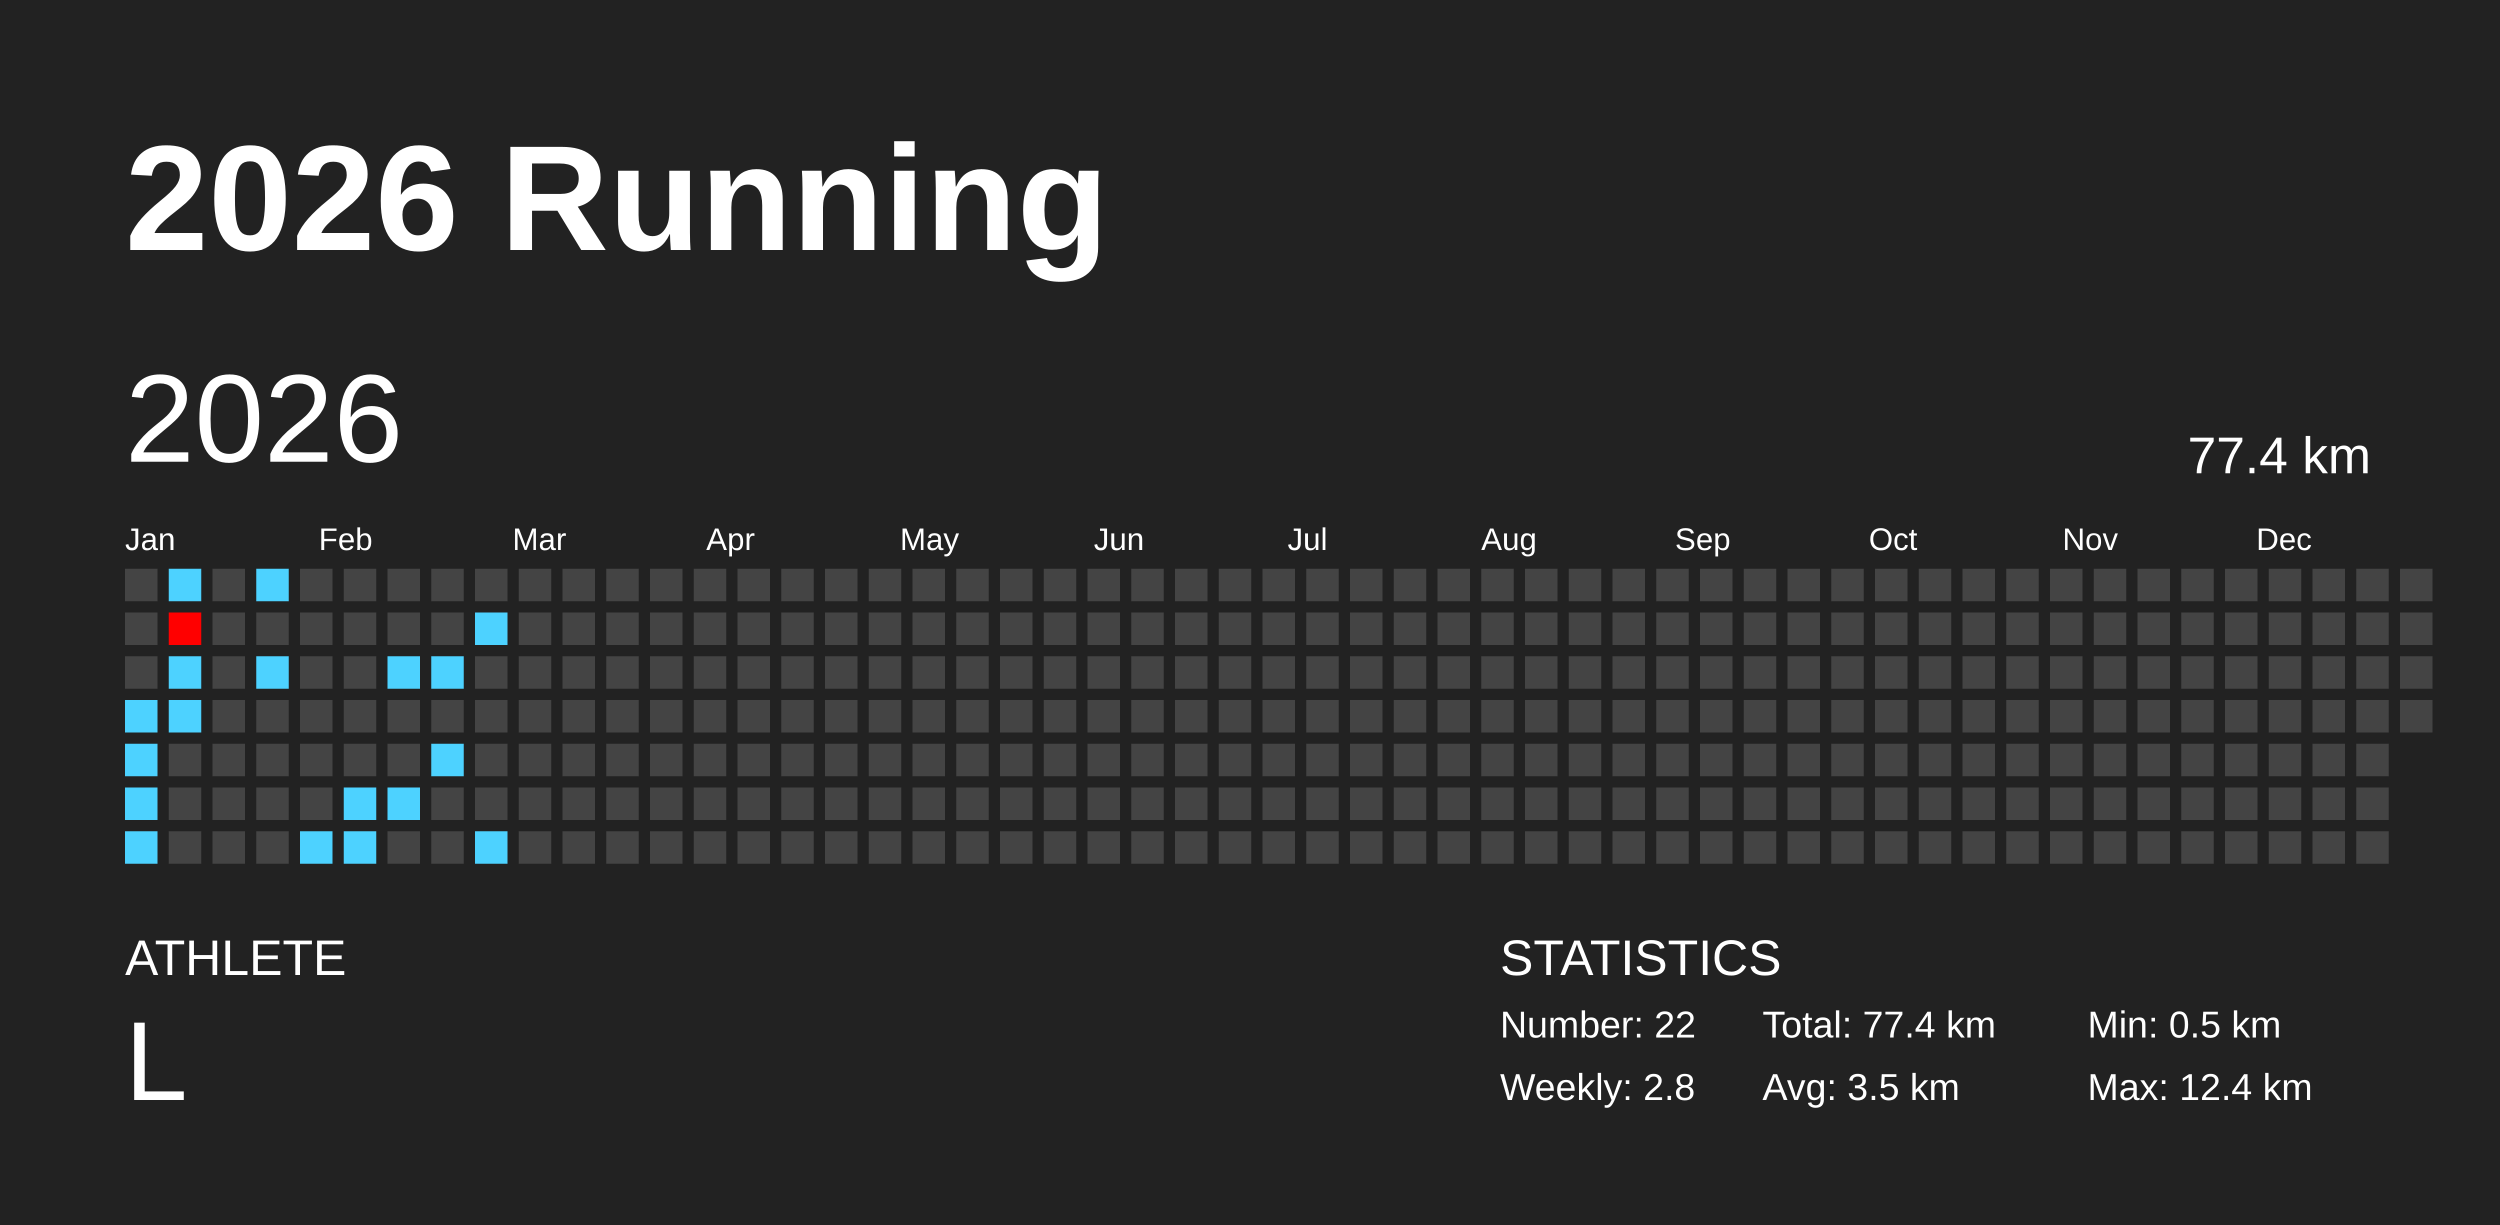
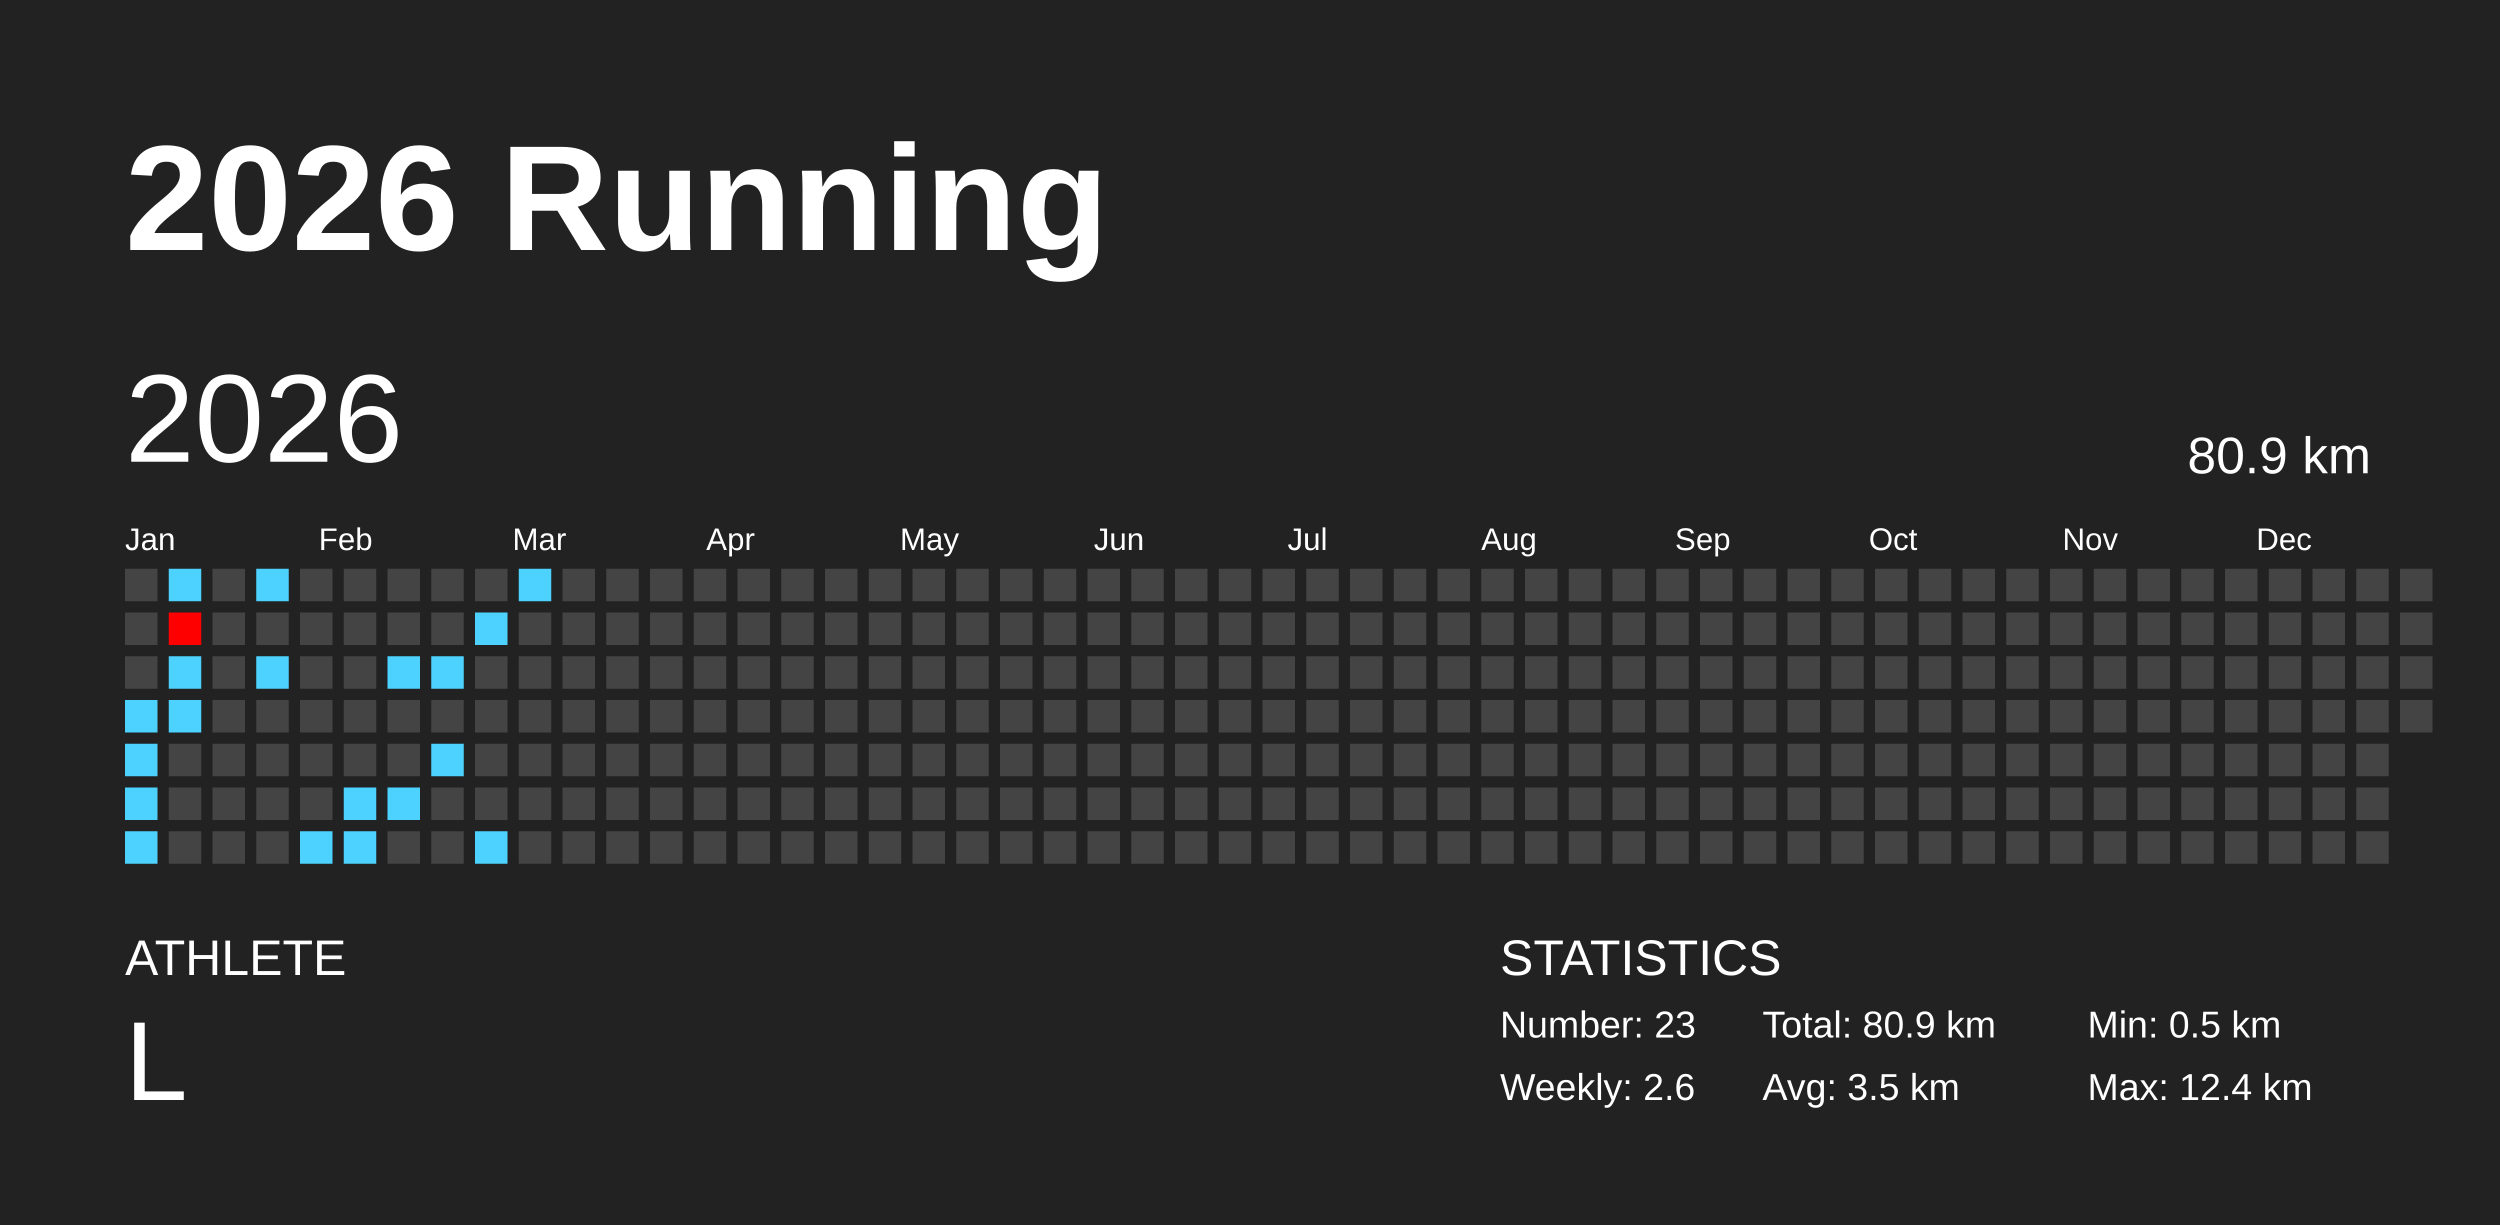
<svg xmlns="http://www.w3.org/2000/svg" baseProfile="full" height="98mm" version="1.1" viewBox="0,0,200,98" width="200mm">
  <defs />
  <rect fill="#222222" height="98" width="200" x="0" y="0" />
  <text fill="#FFFFFF" style="font-size:12px; font-family:Arial; font-weight:bold;" x="10" y="20">2026 Running</text>
  <text fill="#FFFFFF" style="font-size:4px; font-family:Arial" x="10" y="78">ATHLETE</text>
  <text fill="#FFFFFF" style="font-size:9px; font-family:Arial" x="10" y="88">L</text>
  <text fill="#FFFFFF" style="font-size:4px; font-family:Arial" x="120" y="78">STATISTICS</text>
-   <text fill="#FFFFFF" style="font-size:3px; font-family:Arial" x="120" y="83">Number: 22</text>
-   <text fill="#FFFFFF" style="font-size:3px; font-family:Arial" x="120" y="88">Weekly: 2.8</text>
-   <text fill="#FFFFFF" style="font-size:3px; font-family:Arial" x="141" y="83">Total: 77.4 km</text>
+   <text fill="#FFFFFF" style="font-size:3px; font-family:Arial" x="120" y="83">Number: 23</text>
+   <text fill="#FFFFFF" style="font-size:3px; font-family:Arial" x="120" y="88">Weekly: 2.6</text>
+   <text fill="#FFFFFF" style="font-size:3px; font-family:Arial" x="141" y="83">Total: 80.9 km</text>
  <text fill="#FFFFFF" style="font-size:3px; font-family:Arial" x="141" y="88">Avg: 3.5 km</text>
  <text fill="#FFFFFF" style="font-size:3px; font-family:Arial" x="167" y="83">Min: 0.5 km</text>
  <text fill="#FFFFFF" style="font-size:3px; font-family:Arial" x="167" y="88">Max: 12.4 km</text>
  <text dominant-baseline="hanging" fill="#FFFFFF" style="font-size:10.0px; font-family:Arial;" x="10" y="30">2026</text>
-   <text dominant-baseline="hanging" fill="#FFFFFF" style="font-size:4.125px; font-family:Arial;" x="175" y="35">77.4 km</text>
+   <text dominant-baseline="hanging" fill="#FFFFFF" style="font-size:4.125px; font-family:Arial;" x="175" y="35">80.9 km</text>
  <text fill="#FFFFFF" style="font-size:2.5px; font-family:Arial" x="10.0" y="44">Jan</text>
  <text fill="#FFFFFF" style="font-size:2.5px; font-family:Arial" x="25.5" y="44">Feb</text>
  <text fill="#FFFFFF" style="font-size:2.5px; font-family:Arial" x="41.0" y="44">Mar</text>
  <text fill="#FFFFFF" style="font-size:2.5px; font-family:Arial" x="56.5" y="44">Apr</text>
  <text fill="#FFFFFF" style="font-size:2.5px; font-family:Arial" x="72.0" y="44">May</text>
  <text fill="#FFFFFF" style="font-size:2.5px; font-family:Arial" x="87.5" y="44">Jun</text>
  <text fill="#FFFFFF" style="font-size:2.5px; font-family:Arial" x="103.0" y="44">Jul</text>
  <text fill="#FFFFFF" style="font-size:2.5px; font-family:Arial" x="118.5" y="44">Aug</text>
  <text fill="#FFFFFF" style="font-size:2.5px; font-family:Arial" x="134.0" y="44">Sep</text>
  <text fill="#FFFFFF" style="font-size:2.5px; font-family:Arial" x="149.5" y="44">Oct</text>
  <text fill="#FFFFFF" style="font-size:2.5px; font-family:Arial" x="165.0" y="44">Nov</text>
  <text fill="#FFFFFF" style="font-size:2.5px; font-family:Arial" x="180.5" y="44">Dec</text>
  <rect fill="#444444" height="2.6" width="2.6" x="10.0" y="45.5" />
  <rect fill="#444444" height="2.6" width="2.6" x="10.0" y="49.0" />
  <rect fill="#444444" height="2.6" width="2.6" x="10.0" y="52.5" />
  <rect fill="#4dd2ff" height="2.6" width="2.6" x="10.0" y="56.0" />
  <rect fill="#4dd2ff" height="2.6" width="2.6" x="10.0" y="59.5" />
  <rect fill="#4dd2ff" height="2.6" width="2.6" x="10.0" y="63.0" />
  <rect fill="#4dd2ff" height="2.6" width="2.6" x="10.0" y="66.5" />
  <rect fill="#4dd2ff" height="2.6" width="2.6" x="13.5" y="45.5" />
  <rect fill="#ff0000" height="2.6" width="2.6" x="13.5" y="49.0" />
  <rect fill="#4dd2ff" height="2.6" width="2.6" x="13.5" y="52.5" />
  <rect fill="#4dd2ff" height="2.6" width="2.6" x="13.5" y="56.0" />
  <rect fill="#444444" height="2.6" width="2.6" x="13.5" y="59.5" />
  <rect fill="#444444" height="2.6" width="2.6" x="13.5" y="63.0" />
  <rect fill="#444444" height="2.6" width="2.6" x="13.5" y="66.5" />
  <rect fill="#444444" height="2.6" width="2.6" x="17.0" y="45.5" />
  <rect fill="#444444" height="2.6" width="2.6" x="17.0" y="49.0" />
  <rect fill="#444444" height="2.6" width="2.6" x="17.0" y="52.5" />
  <rect fill="#444444" height="2.6" width="2.6" x="17.0" y="56.0" />
  <rect fill="#444444" height="2.6" width="2.6" x="17.0" y="59.5" />
  <rect fill="#444444" height="2.6" width="2.6" x="17.0" y="63.0" />
  <rect fill="#444444" height="2.6" width="2.6" x="17.0" y="66.5" />
  <rect fill="#4dd2ff" height="2.6" width="2.6" x="20.5" y="45.5" />
  <rect fill="#444444" height="2.6" width="2.6" x="20.5" y="49.0" />
  <rect fill="#4dd2ff" height="2.6" width="2.6" x="20.5" y="52.5" />
  <rect fill="#444444" height="2.6" width="2.6" x="20.5" y="56.0" />
  <rect fill="#444444" height="2.6" width="2.6" x="20.5" y="59.5" />
  <rect fill="#444444" height="2.6" width="2.6" x="20.5" y="63.0" />
  <rect fill="#444444" height="2.6" width="2.6" x="20.5" y="66.5" />
  <rect fill="#444444" height="2.6" width="2.6" x="24.0" y="45.5" />
  <rect fill="#444444" height="2.6" width="2.6" x="24.0" y="49.0" />
  <rect fill="#444444" height="2.6" width="2.6" x="24.0" y="52.5" />
  <rect fill="#444444" height="2.6" width="2.6" x="24.0" y="56.0" />
  <rect fill="#444444" height="2.6" width="2.6" x="24.0" y="59.5" />
  <rect fill="#444444" height="2.6" width="2.6" x="24.0" y="63.0" />
  <rect fill="#4dd2ff" height="2.6" width="2.6" x="24.0" y="66.5" />
  <rect fill="#444444" height="2.6" width="2.6" x="27.5" y="45.5" />
  <rect fill="#444444" height="2.6" width="2.6" x="27.5" y="49.0" />
  <rect fill="#444444" height="2.6" width="2.6" x="27.5" y="52.5" />
  <rect fill="#444444" height="2.6" width="2.6" x="27.5" y="56.0" />
  <rect fill="#444444" height="2.6" width="2.6" x="27.5" y="59.5" />
  <rect fill="#4dd2ff" height="2.6" width="2.6" x="27.5" y="63.0" />
  <rect fill="#4dd2ff" height="2.6" width="2.6" x="27.5" y="66.5" />
  <rect fill="#444444" height="2.6" width="2.6" x="31.0" y="45.5" />
  <rect fill="#444444" height="2.6" width="2.6" x="31.0" y="49.0" />
  <rect fill="#4dd2ff" height="2.6" width="2.6" x="31.0" y="52.5" />
  <rect fill="#444444" height="2.6" width="2.6" x="31.0" y="56.0" />
  <rect fill="#444444" height="2.6" width="2.6" x="31.0" y="59.5" />
  <rect fill="#4dd2ff" height="2.6" width="2.6" x="31.0" y="63.0" />
  <rect fill="#444444" height="2.6" width="2.6" x="31.0" y="66.5" />
  <rect fill="#444444" height="2.6" width="2.6" x="34.5" y="45.5" />
  <rect fill="#444444" height="2.6" width="2.6" x="34.5" y="49.0" />
  <rect fill="#4dd2ff" height="2.6" width="2.6" x="34.5" y="52.5" />
  <rect fill="#444444" height="2.6" width="2.6" x="34.5" y="56.0" />
  <rect fill="#4dd2ff" height="2.6" width="2.6" x="34.5" y="59.5" />
  <rect fill="#444444" height="2.6" width="2.6" x="34.5" y="63.0" />
  <rect fill="#444444" height="2.6" width="2.6" x="34.5" y="66.5" />
  <rect fill="#444444" height="2.6" width="2.6" x="38.0" y="45.5" />
  <rect fill="#4dd2ff" height="2.6" width="2.6" x="38.0" y="49.0" />
  <rect fill="#444444" height="2.6" width="2.6" x="38.0" y="52.5" />
  <rect fill="#444444" height="2.6" width="2.6" x="38.0" y="56.0" />
  <rect fill="#444444" height="2.6" width="2.6" x="38.0" y="59.5" />
  <rect fill="#444444" height="2.6" width="2.6" x="38.0" y="63.0" />
  <rect fill="#4dd2ff" height="2.6" width="2.6" x="38.0" y="66.5" />
-   <rect fill="#444444" height="2.6" width="2.6" x="41.5" y="45.5" />
+   <rect fill="#4dd2ff" height="2.6" width="2.6" x="41.5" y="45.5" />
  <rect fill="#444444" height="2.6" width="2.6" x="41.5" y="49.0" />
  <rect fill="#444444" height="2.6" width="2.6" x="41.5" y="52.5" />
  <rect fill="#444444" height="2.6" width="2.6" x="41.5" y="56.0" />
  <rect fill="#444444" height="2.6" width="2.6" x="41.5" y="59.5" />
  <rect fill="#444444" height="2.6" width="2.6" x="41.5" y="63.0" />
  <rect fill="#444444" height="2.6" width="2.6" x="41.5" y="66.5" />
  <rect fill="#444444" height="2.6" width="2.6" x="45.0" y="45.5" />
  <rect fill="#444444" height="2.6" width="2.6" x="45.0" y="49.0" />
  <rect fill="#444444" height="2.6" width="2.6" x="45.0" y="52.5" />
  <rect fill="#444444" height="2.6" width="2.6" x="45.0" y="56.0" />
  <rect fill="#444444" height="2.6" width="2.6" x="45.0" y="59.5" />
  <rect fill="#444444" height="2.6" width="2.6" x="45.0" y="63.0" />
  <rect fill="#444444" height="2.6" width="2.6" x="45.0" y="66.5" />
  <rect fill="#444444" height="2.6" width="2.6" x="48.5" y="45.5" />
  <rect fill="#444444" height="2.6" width="2.6" x="48.5" y="49.0" />
  <rect fill="#444444" height="2.6" width="2.6" x="48.5" y="52.5" />
  <rect fill="#444444" height="2.6" width="2.6" x="48.5" y="56.0" />
  <rect fill="#444444" height="2.6" width="2.6" x="48.5" y="59.5" />
  <rect fill="#444444" height="2.6" width="2.6" x="48.5" y="63.0" />
  <rect fill="#444444" height="2.6" width="2.6" x="48.5" y="66.5" />
  <rect fill="#444444" height="2.6" width="2.6" x="52.0" y="45.5" />
  <rect fill="#444444" height="2.6" width="2.6" x="52.0" y="49.0" />
  <rect fill="#444444" height="2.6" width="2.6" x="52.0" y="52.5" />
  <rect fill="#444444" height="2.6" width="2.6" x="52.0" y="56.0" />
  <rect fill="#444444" height="2.6" width="2.6" x="52.0" y="59.5" />
  <rect fill="#444444" height="2.6" width="2.6" x="52.0" y="63.0" />
  <rect fill="#444444" height="2.6" width="2.6" x="52.0" y="66.5" />
  <rect fill="#444444" height="2.6" width="2.6" x="55.5" y="45.5" />
  <rect fill="#444444" height="2.6" width="2.6" x="55.5" y="49.0" />
  <rect fill="#444444" height="2.6" width="2.6" x="55.5" y="52.5" />
  <rect fill="#444444" height="2.6" width="2.6" x="55.5" y="56.0" />
  <rect fill="#444444" height="2.6" width="2.6" x="55.5" y="59.5" />
  <rect fill="#444444" height="2.6" width="2.6" x="55.5" y="63.0" />
  <rect fill="#444444" height="2.6" width="2.6" x="55.5" y="66.5" />
  <rect fill="#444444" height="2.6" width="2.6" x="59.0" y="45.5" />
  <rect fill="#444444" height="2.6" width="2.6" x="59.0" y="49.0" />
  <rect fill="#444444" height="2.6" width="2.6" x="59.0" y="52.5" />
  <rect fill="#444444" height="2.6" width="2.6" x="59.0" y="56.0" />
  <rect fill="#444444" height="2.6" width="2.6" x="59.0" y="59.5" />
  <rect fill="#444444" height="2.6" width="2.6" x="59.0" y="63.0" />
  <rect fill="#444444" height="2.6" width="2.6" x="59.0" y="66.5" />
  <rect fill="#444444" height="2.6" width="2.6" x="62.5" y="45.5" />
  <rect fill="#444444" height="2.6" width="2.6" x="62.5" y="49.0" />
  <rect fill="#444444" height="2.6" width="2.6" x="62.5" y="52.5" />
  <rect fill="#444444" height="2.6" width="2.6" x="62.5" y="56.0" />
  <rect fill="#444444" height="2.6" width="2.6" x="62.5" y="59.5" />
  <rect fill="#444444" height="2.6" width="2.6" x="62.5" y="63.0" />
  <rect fill="#444444" height="2.6" width="2.6" x="62.5" y="66.5" />
  <rect fill="#444444" height="2.6" width="2.6" x="66.0" y="45.5" />
  <rect fill="#444444" height="2.6" width="2.6" x="66.0" y="49.0" />
  <rect fill="#444444" height="2.6" width="2.6" x="66.0" y="52.5" />
  <rect fill="#444444" height="2.6" width="2.6" x="66.0" y="56.0" />
  <rect fill="#444444" height="2.6" width="2.6" x="66.0" y="59.5" />
  <rect fill="#444444" height="2.6" width="2.6" x="66.0" y="63.0" />
  <rect fill="#444444" height="2.6" width="2.6" x="66.0" y="66.5" />
  <rect fill="#444444" height="2.6" width="2.6" x="69.5" y="45.5" />
  <rect fill="#444444" height="2.6" width="2.6" x="69.5" y="49.0" />
  <rect fill="#444444" height="2.6" width="2.6" x="69.5" y="52.5" />
  <rect fill="#444444" height="2.6" width="2.6" x="69.5" y="56.0" />
  <rect fill="#444444" height="2.6" width="2.6" x="69.5" y="59.5" />
  <rect fill="#444444" height="2.6" width="2.6" x="69.5" y="63.0" />
  <rect fill="#444444" height="2.6" width="2.6" x="69.5" y="66.5" />
  <rect fill="#444444" height="2.6" width="2.6" x="73.0" y="45.5" />
  <rect fill="#444444" height="2.6" width="2.6" x="73.0" y="49.0" />
  <rect fill="#444444" height="2.6" width="2.6" x="73.0" y="52.5" />
  <rect fill="#444444" height="2.6" width="2.6" x="73.0" y="56.0" />
  <rect fill="#444444" height="2.6" width="2.6" x="73.0" y="59.5" />
  <rect fill="#444444" height="2.6" width="2.6" x="73.0" y="63.0" />
  <rect fill="#444444" height="2.6" width="2.6" x="73.0" y="66.5" />
  <rect fill="#444444" height="2.6" width="2.6" x="76.5" y="45.5" />
  <rect fill="#444444" height="2.6" width="2.6" x="76.5" y="49.0" />
  <rect fill="#444444" height="2.6" width="2.6" x="76.5" y="52.5" />
  <rect fill="#444444" height="2.6" width="2.6" x="76.5" y="56.0" />
  <rect fill="#444444" height="2.6" width="2.6" x="76.5" y="59.5" />
  <rect fill="#444444" height="2.6" width="2.6" x="76.5" y="63.0" />
  <rect fill="#444444" height="2.6" width="2.6" x="76.5" y="66.5" />
  <rect fill="#444444" height="2.6" width="2.6" x="80.0" y="45.5" />
  <rect fill="#444444" height="2.6" width="2.6" x="80.0" y="49.0" />
  <rect fill="#444444" height="2.6" width="2.6" x="80.0" y="52.5" />
  <rect fill="#444444" height="2.6" width="2.6" x="80.0" y="56.0" />
  <rect fill="#444444" height="2.6" width="2.6" x="80.0" y="59.5" />
  <rect fill="#444444" height="2.6" width="2.6" x="80.0" y="63.0" />
  <rect fill="#444444" height="2.6" width="2.6" x="80.0" y="66.5" />
  <rect fill="#444444" height="2.6" width="2.6" x="83.5" y="45.5" />
  <rect fill="#444444" height="2.6" width="2.6" x="83.5" y="49.0" />
  <rect fill="#444444" height="2.6" width="2.6" x="83.5" y="52.5" />
  <rect fill="#444444" height="2.6" width="2.6" x="83.5" y="56.0" />
  <rect fill="#444444" height="2.6" width="2.6" x="83.5" y="59.5" />
  <rect fill="#444444" height="2.6" width="2.6" x="83.5" y="63.0" />
  <rect fill="#444444" height="2.6" width="2.6" x="83.5" y="66.5" />
  <rect fill="#444444" height="2.6" width="2.6" x="87.0" y="45.5" />
  <rect fill="#444444" height="2.6" width="2.6" x="87.0" y="49.0" />
  <rect fill="#444444" height="2.6" width="2.6" x="87.0" y="52.5" />
  <rect fill="#444444" height="2.6" width="2.6" x="87.0" y="56.0" />
  <rect fill="#444444" height="2.6" width="2.6" x="87.0" y="59.5" />
  <rect fill="#444444" height="2.6" width="2.6" x="87.0" y="63.0" />
  <rect fill="#444444" height="2.6" width="2.6" x="87.0" y="66.5" />
  <rect fill="#444444" height="2.6" width="2.6" x="90.5" y="45.5" />
  <rect fill="#444444" height="2.6" width="2.6" x="90.5" y="49.0" />
  <rect fill="#444444" height="2.6" width="2.6" x="90.5" y="52.5" />
  <rect fill="#444444" height="2.6" width="2.6" x="90.5" y="56.0" />
  <rect fill="#444444" height="2.6" width="2.6" x="90.5" y="59.5" />
  <rect fill="#444444" height="2.6" width="2.6" x="90.5" y="63.0" />
  <rect fill="#444444" height="2.6" width="2.6" x="90.5" y="66.5" />
  <rect fill="#444444" height="2.6" width="2.6" x="94.0" y="45.5" />
  <rect fill="#444444" height="2.6" width="2.6" x="94.0" y="49.0" />
  <rect fill="#444444" height="2.6" width="2.6" x="94.0" y="52.5" />
  <rect fill="#444444" height="2.6" width="2.6" x="94.0" y="56.0" />
  <rect fill="#444444" height="2.6" width="2.6" x="94.0" y="59.5" />
  <rect fill="#444444" height="2.6" width="2.6" x="94.0" y="63.0" />
  <rect fill="#444444" height="2.6" width="2.6" x="94.0" y="66.5" />
  <rect fill="#444444" height="2.6" width="2.6" x="97.5" y="45.5" />
  <rect fill="#444444" height="2.6" width="2.6" x="97.5" y="49.0" />
  <rect fill="#444444" height="2.6" width="2.6" x="97.5" y="52.5" />
  <rect fill="#444444" height="2.6" width="2.6" x="97.5" y="56.0" />
  <rect fill="#444444" height="2.6" width="2.6" x="97.5" y="59.5" />
  <rect fill="#444444" height="2.6" width="2.6" x="97.5" y="63.0" />
  <rect fill="#444444" height="2.6" width="2.6" x="97.5" y="66.5" />
  <rect fill="#444444" height="2.6" width="2.6" x="101.0" y="45.5" />
  <rect fill="#444444" height="2.6" width="2.6" x="101.0" y="49.0" />
  <rect fill="#444444" height="2.6" width="2.6" x="101.0" y="52.5" />
  <rect fill="#444444" height="2.6" width="2.6" x="101.0" y="56.0" />
  <rect fill="#444444" height="2.6" width="2.6" x="101.0" y="59.5" />
  <rect fill="#444444" height="2.6" width="2.6" x="101.0" y="63.0" />
  <rect fill="#444444" height="2.6" width="2.6" x="101.0" y="66.5" />
  <rect fill="#444444" height="2.6" width="2.6" x="104.5" y="45.5" />
  <rect fill="#444444" height="2.6" width="2.6" x="104.5" y="49.0" />
  <rect fill="#444444" height="2.6" width="2.6" x="104.5" y="52.5" />
  <rect fill="#444444" height="2.6" width="2.6" x="104.5" y="56.0" />
  <rect fill="#444444" height="2.6" width="2.6" x="104.5" y="59.5" />
  <rect fill="#444444" height="2.6" width="2.6" x="104.5" y="63.0" />
  <rect fill="#444444" height="2.6" width="2.6" x="104.5" y="66.5" />
  <rect fill="#444444" height="2.6" width="2.6" x="108.0" y="45.5" />
  <rect fill="#444444" height="2.6" width="2.6" x="108.0" y="49.0" />
  <rect fill="#444444" height="2.6" width="2.6" x="108.0" y="52.5" />
  <rect fill="#444444" height="2.6" width="2.6" x="108.0" y="56.0" />
  <rect fill="#444444" height="2.6" width="2.6" x="108.0" y="59.5" />
  <rect fill="#444444" height="2.6" width="2.6" x="108.0" y="63.0" />
  <rect fill="#444444" height="2.6" width="2.6" x="108.0" y="66.5" />
  <rect fill="#444444" height="2.6" width="2.6" x="111.5" y="45.5" />
  <rect fill="#444444" height="2.6" width="2.6" x="111.5" y="49.0" />
  <rect fill="#444444" height="2.6" width="2.6" x="111.5" y="52.5" />
  <rect fill="#444444" height="2.6" width="2.6" x="111.5" y="56.0" />
  <rect fill="#444444" height="2.6" width="2.6" x="111.5" y="59.5" />
  <rect fill="#444444" height="2.6" width="2.6" x="111.5" y="63.0" />
  <rect fill="#444444" height="2.6" width="2.6" x="111.5" y="66.5" />
  <rect fill="#444444" height="2.6" width="2.6" x="115.0" y="45.5" />
  <rect fill="#444444" height="2.6" width="2.6" x="115.0" y="49.0" />
  <rect fill="#444444" height="2.6" width="2.6" x="115.0" y="52.5" />
  <rect fill="#444444" height="2.6" width="2.6" x="115.0" y="56.0" />
  <rect fill="#444444" height="2.6" width="2.6" x="115.0" y="59.5" />
  <rect fill="#444444" height="2.6" width="2.6" x="115.0" y="63.0" />
  <rect fill="#444444" height="2.6" width="2.6" x="115.0" y="66.5" />
  <rect fill="#444444" height="2.6" width="2.6" x="118.5" y="45.5" />
  <rect fill="#444444" height="2.6" width="2.6" x="118.5" y="49.0" />
  <rect fill="#444444" height="2.6" width="2.6" x="118.5" y="52.5" />
  <rect fill="#444444" height="2.6" width="2.6" x="118.5" y="56.0" />
  <rect fill="#444444" height="2.6" width="2.6" x="118.5" y="59.5" />
  <rect fill="#444444" height="2.6" width="2.6" x="118.5" y="63.0" />
  <rect fill="#444444" height="2.6" width="2.6" x="118.5" y="66.5" />
  <rect fill="#444444" height="2.6" width="2.6" x="122.0" y="45.5" />
  <rect fill="#444444" height="2.6" width="2.6" x="122.0" y="49.0" />
  <rect fill="#444444" height="2.6" width="2.6" x="122.0" y="52.5" />
  <rect fill="#444444" height="2.6" width="2.6" x="122.0" y="56.0" />
  <rect fill="#444444" height="2.6" width="2.6" x="122.0" y="59.5" />
  <rect fill="#444444" height="2.6" width="2.6" x="122.0" y="63.0" />
  <rect fill="#444444" height="2.6" width="2.6" x="122.0" y="66.5" />
  <rect fill="#444444" height="2.6" width="2.6" x="125.5" y="45.5" />
  <rect fill="#444444" height="2.6" width="2.6" x="125.5" y="49.0" />
  <rect fill="#444444" height="2.6" width="2.6" x="125.5" y="52.5" />
  <rect fill="#444444" height="2.6" width="2.6" x="125.5" y="56.0" />
  <rect fill="#444444" height="2.6" width="2.6" x="125.5" y="59.5" />
  <rect fill="#444444" height="2.6" width="2.6" x="125.5" y="63.0" />
  <rect fill="#444444" height="2.6" width="2.6" x="125.5" y="66.5" />
  <rect fill="#444444" height="2.6" width="2.6" x="129.0" y="45.5" />
  <rect fill="#444444" height="2.6" width="2.6" x="129.0" y="49.0" />
  <rect fill="#444444" height="2.6" width="2.6" x="129.0" y="52.5" />
  <rect fill="#444444" height="2.6" width="2.6" x="129.0" y="56.0" />
  <rect fill="#444444" height="2.6" width="2.6" x="129.0" y="59.5" />
  <rect fill="#444444" height="2.6" width="2.6" x="129.0" y="63.0" />
  <rect fill="#444444" height="2.6" width="2.6" x="129.0" y="66.5" />
  <rect fill="#444444" height="2.6" width="2.6" x="132.5" y="45.5" />
  <rect fill="#444444" height="2.6" width="2.6" x="132.5" y="49.0" />
  <rect fill="#444444" height="2.6" width="2.6" x="132.5" y="52.5" />
  <rect fill="#444444" height="2.6" width="2.6" x="132.5" y="56.0" />
  <rect fill="#444444" height="2.6" width="2.6" x="132.5" y="59.5" />
  <rect fill="#444444" height="2.6" width="2.6" x="132.5" y="63.0" />
  <rect fill="#444444" height="2.6" width="2.6" x="132.5" y="66.5" />
  <rect fill="#444444" height="2.6" width="2.6" x="136.0" y="45.5" />
  <rect fill="#444444" height="2.6" width="2.6" x="136.0" y="49.0" />
  <rect fill="#444444" height="2.6" width="2.6" x="136.0" y="52.5" />
  <rect fill="#444444" height="2.6" width="2.6" x="136.0" y="56.0" />
  <rect fill="#444444" height="2.6" width="2.6" x="136.0" y="59.5" />
  <rect fill="#444444" height="2.6" width="2.6" x="136.0" y="63.0" />
  <rect fill="#444444" height="2.6" width="2.6" x="136.0" y="66.5" />
  <rect fill="#444444" height="2.6" width="2.6" x="139.5" y="45.5" />
  <rect fill="#444444" height="2.6" width="2.6" x="139.5" y="49.0" />
  <rect fill="#444444" height="2.6" width="2.6" x="139.5" y="52.5" />
  <rect fill="#444444" height="2.6" width="2.6" x="139.5" y="56.0" />
  <rect fill="#444444" height="2.6" width="2.6" x="139.5" y="59.5" />
  <rect fill="#444444" height="2.6" width="2.6" x="139.5" y="63.0" />
  <rect fill="#444444" height="2.6" width="2.6" x="139.5" y="66.5" />
  <rect fill="#444444" height="2.6" width="2.6" x="143.0" y="45.5" />
  <rect fill="#444444" height="2.6" width="2.6" x="143.0" y="49.0" />
  <rect fill="#444444" height="2.6" width="2.6" x="143.0" y="52.5" />
  <rect fill="#444444" height="2.6" width="2.6" x="143.0" y="56.0" />
  <rect fill="#444444" height="2.6" width="2.6" x="143.0" y="59.5" />
  <rect fill="#444444" height="2.6" width="2.6" x="143.0" y="63.0" />
  <rect fill="#444444" height="2.6" width="2.6" x="143.0" y="66.5" />
  <rect fill="#444444" height="2.6" width="2.6" x="146.5" y="45.5" />
  <rect fill="#444444" height="2.6" width="2.6" x="146.5" y="49.0" />
  <rect fill="#444444" height="2.6" width="2.6" x="146.5" y="52.5" />
  <rect fill="#444444" height="2.6" width="2.6" x="146.5" y="56.0" />
  <rect fill="#444444" height="2.6" width="2.6" x="146.5" y="59.5" />
  <rect fill="#444444" height="2.6" width="2.6" x="146.5" y="63.0" />
  <rect fill="#444444" height="2.6" width="2.6" x="146.5" y="66.5" />
  <rect fill="#444444" height="2.6" width="2.6" x="150.0" y="45.5" />
  <rect fill="#444444" height="2.6" width="2.6" x="150.0" y="49.0" />
  <rect fill="#444444" height="2.6" width="2.6" x="150.0" y="52.5" />
  <rect fill="#444444" height="2.6" width="2.6" x="150.0" y="56.0" />
  <rect fill="#444444" height="2.6" width="2.6" x="150.0" y="59.5" />
  <rect fill="#444444" height="2.6" width="2.6" x="150.0" y="63.0" />
  <rect fill="#444444" height="2.6" width="2.6" x="150.0" y="66.5" />
  <rect fill="#444444" height="2.6" width="2.6" x="153.5" y="45.5" />
  <rect fill="#444444" height="2.6" width="2.6" x="153.5" y="49.0" />
  <rect fill="#444444" height="2.6" width="2.6" x="153.5" y="52.5" />
  <rect fill="#444444" height="2.6" width="2.6" x="153.5" y="56.0" />
  <rect fill="#444444" height="2.6" width="2.6" x="153.5" y="59.5" />
  <rect fill="#444444" height="2.6" width="2.6" x="153.5" y="63.0" />
  <rect fill="#444444" height="2.6" width="2.6" x="153.5" y="66.5" />
  <rect fill="#444444" height="2.6" width="2.6" x="157.0" y="45.5" />
  <rect fill="#444444" height="2.6" width="2.6" x="157.0" y="49.0" />
  <rect fill="#444444" height="2.6" width="2.6" x="157.0" y="52.5" />
  <rect fill="#444444" height="2.6" width="2.6" x="157.0" y="56.0" />
  <rect fill="#444444" height="2.6" width="2.6" x="157.0" y="59.5" />
  <rect fill="#444444" height="2.6" width="2.6" x="157.0" y="63.0" />
  <rect fill="#444444" height="2.6" width="2.6" x="157.0" y="66.5" />
  <rect fill="#444444" height="2.6" width="2.6" x="160.5" y="45.5" />
  <rect fill="#444444" height="2.6" width="2.6" x="160.5" y="49.0" />
  <rect fill="#444444" height="2.6" width="2.6" x="160.5" y="52.5" />
  <rect fill="#444444" height="2.6" width="2.6" x="160.5" y="56.0" />
  <rect fill="#444444" height="2.6" width="2.6" x="160.5" y="59.5" />
  <rect fill="#444444" height="2.6" width="2.6" x="160.5" y="63.0" />
  <rect fill="#444444" height="2.6" width="2.6" x="160.5" y="66.5" />
  <rect fill="#444444" height="2.6" width="2.6" x="164.0" y="45.5" />
  <rect fill="#444444" height="2.6" width="2.6" x="164.0" y="49.0" />
  <rect fill="#444444" height="2.6" width="2.6" x="164.0" y="52.5" />
  <rect fill="#444444" height="2.6" width="2.6" x="164.0" y="56.0" />
  <rect fill="#444444" height="2.6" width="2.6" x="164.0" y="59.5" />
  <rect fill="#444444" height="2.6" width="2.6" x="164.0" y="63.0" />
  <rect fill="#444444" height="2.6" width="2.6" x="164.0" y="66.5" />
  <rect fill="#444444" height="2.6" width="2.6" x="167.5" y="45.5" />
  <rect fill="#444444" height="2.6" width="2.6" x="167.5" y="49.0" />
  <rect fill="#444444" height="2.6" width="2.6" x="167.5" y="52.5" />
  <rect fill="#444444" height="2.6" width="2.6" x="167.5" y="56.0" />
  <rect fill="#444444" height="2.6" width="2.6" x="167.5" y="59.5" />
  <rect fill="#444444" height="2.6" width="2.6" x="167.5" y="63.0" />
  <rect fill="#444444" height="2.6" width="2.6" x="167.5" y="66.5" />
  <rect fill="#444444" height="2.6" width="2.6" x="171.0" y="45.5" />
  <rect fill="#444444" height="2.6" width="2.6" x="171.0" y="49.0" />
  <rect fill="#444444" height="2.6" width="2.6" x="171.0" y="52.5" />
  <rect fill="#444444" height="2.6" width="2.6" x="171.0" y="56.0" />
  <rect fill="#444444" height="2.6" width="2.6" x="171.0" y="59.5" />
  <rect fill="#444444" height="2.6" width="2.6" x="171.0" y="63.0" />
  <rect fill="#444444" height="2.6" width="2.6" x="171.0" y="66.5" />
  <rect fill="#444444" height="2.6" width="2.6" x="174.5" y="45.5" />
  <rect fill="#444444" height="2.6" width="2.6" x="174.5" y="49.0" />
  <rect fill="#444444" height="2.6" width="2.6" x="174.5" y="52.5" />
  <rect fill="#444444" height="2.6" width="2.6" x="174.5" y="56.0" />
  <rect fill="#444444" height="2.6" width="2.6" x="174.5" y="59.5" />
  <rect fill="#444444" height="2.6" width="2.6" x="174.5" y="63.0" />
  <rect fill="#444444" height="2.6" width="2.6" x="174.5" y="66.5" />
  <rect fill="#444444" height="2.6" width="2.6" x="178.0" y="45.5" />
  <rect fill="#444444" height="2.6" width="2.6" x="178.0" y="49.0" />
  <rect fill="#444444" height="2.6" width="2.6" x="178.0" y="52.5" />
  <rect fill="#444444" height="2.6" width="2.6" x="178.0" y="56.0" />
  <rect fill="#444444" height="2.6" width="2.6" x="178.0" y="59.5" />
  <rect fill="#444444" height="2.6" width="2.6" x="178.0" y="63.0" />
  <rect fill="#444444" height="2.6" width="2.6" x="178.0" y="66.5" />
  <rect fill="#444444" height="2.6" width="2.6" x="181.5" y="45.5" />
  <rect fill="#444444" height="2.6" width="2.6" x="181.5" y="49.0" />
  <rect fill="#444444" height="2.6" width="2.6" x="181.5" y="52.5" />
  <rect fill="#444444" height="2.6" width="2.6" x="181.5" y="56.0" />
  <rect fill="#444444" height="2.6" width="2.6" x="181.5" y="59.5" />
  <rect fill="#444444" height="2.6" width="2.6" x="181.5" y="63.0" />
  <rect fill="#444444" height="2.6" width="2.6" x="181.5" y="66.5" />
  <rect fill="#444444" height="2.6" width="2.6" x="185.0" y="45.5" />
  <rect fill="#444444" height="2.6" width="2.6" x="185.0" y="49.0" />
  <rect fill="#444444" height="2.6" width="2.6" x="185.0" y="52.5" />
  <rect fill="#444444" height="2.6" width="2.6" x="185.0" y="56.0" />
  <rect fill="#444444" height="2.6" width="2.6" x="185.0" y="59.5" />
  <rect fill="#444444" height="2.6" width="2.6" x="185.0" y="63.0" />
  <rect fill="#444444" height="2.6" width="2.6" x="185.0" y="66.5" />
  <rect fill="#444444" height="2.6" width="2.6" x="188.5" y="45.5" />
  <rect fill="#444444" height="2.6" width="2.6" x="188.5" y="49.0" />
  <rect fill="#444444" height="2.6" width="2.6" x="188.5" y="52.5" />
  <rect fill="#444444" height="2.6" width="2.6" x="188.5" y="56.0" />
  <rect fill="#444444" height="2.6" width="2.6" x="188.5" y="59.5" />
  <rect fill="#444444" height="2.6" width="2.6" x="188.5" y="63.0" />
  <rect fill="#444444" height="2.6" width="2.6" x="188.5" y="66.5" />
  <rect fill="#444444" height="2.6" width="2.6" x="192.0" y="45.5" />
  <rect fill="#444444" height="2.6" width="2.6" x="192.0" y="49.0" />
  <rect fill="#444444" height="2.6" width="2.6" x="192.0" y="52.5" />
  <rect fill="#444444" height="2.6" width="2.6" x="192.0" y="56.0" />
</svg>
